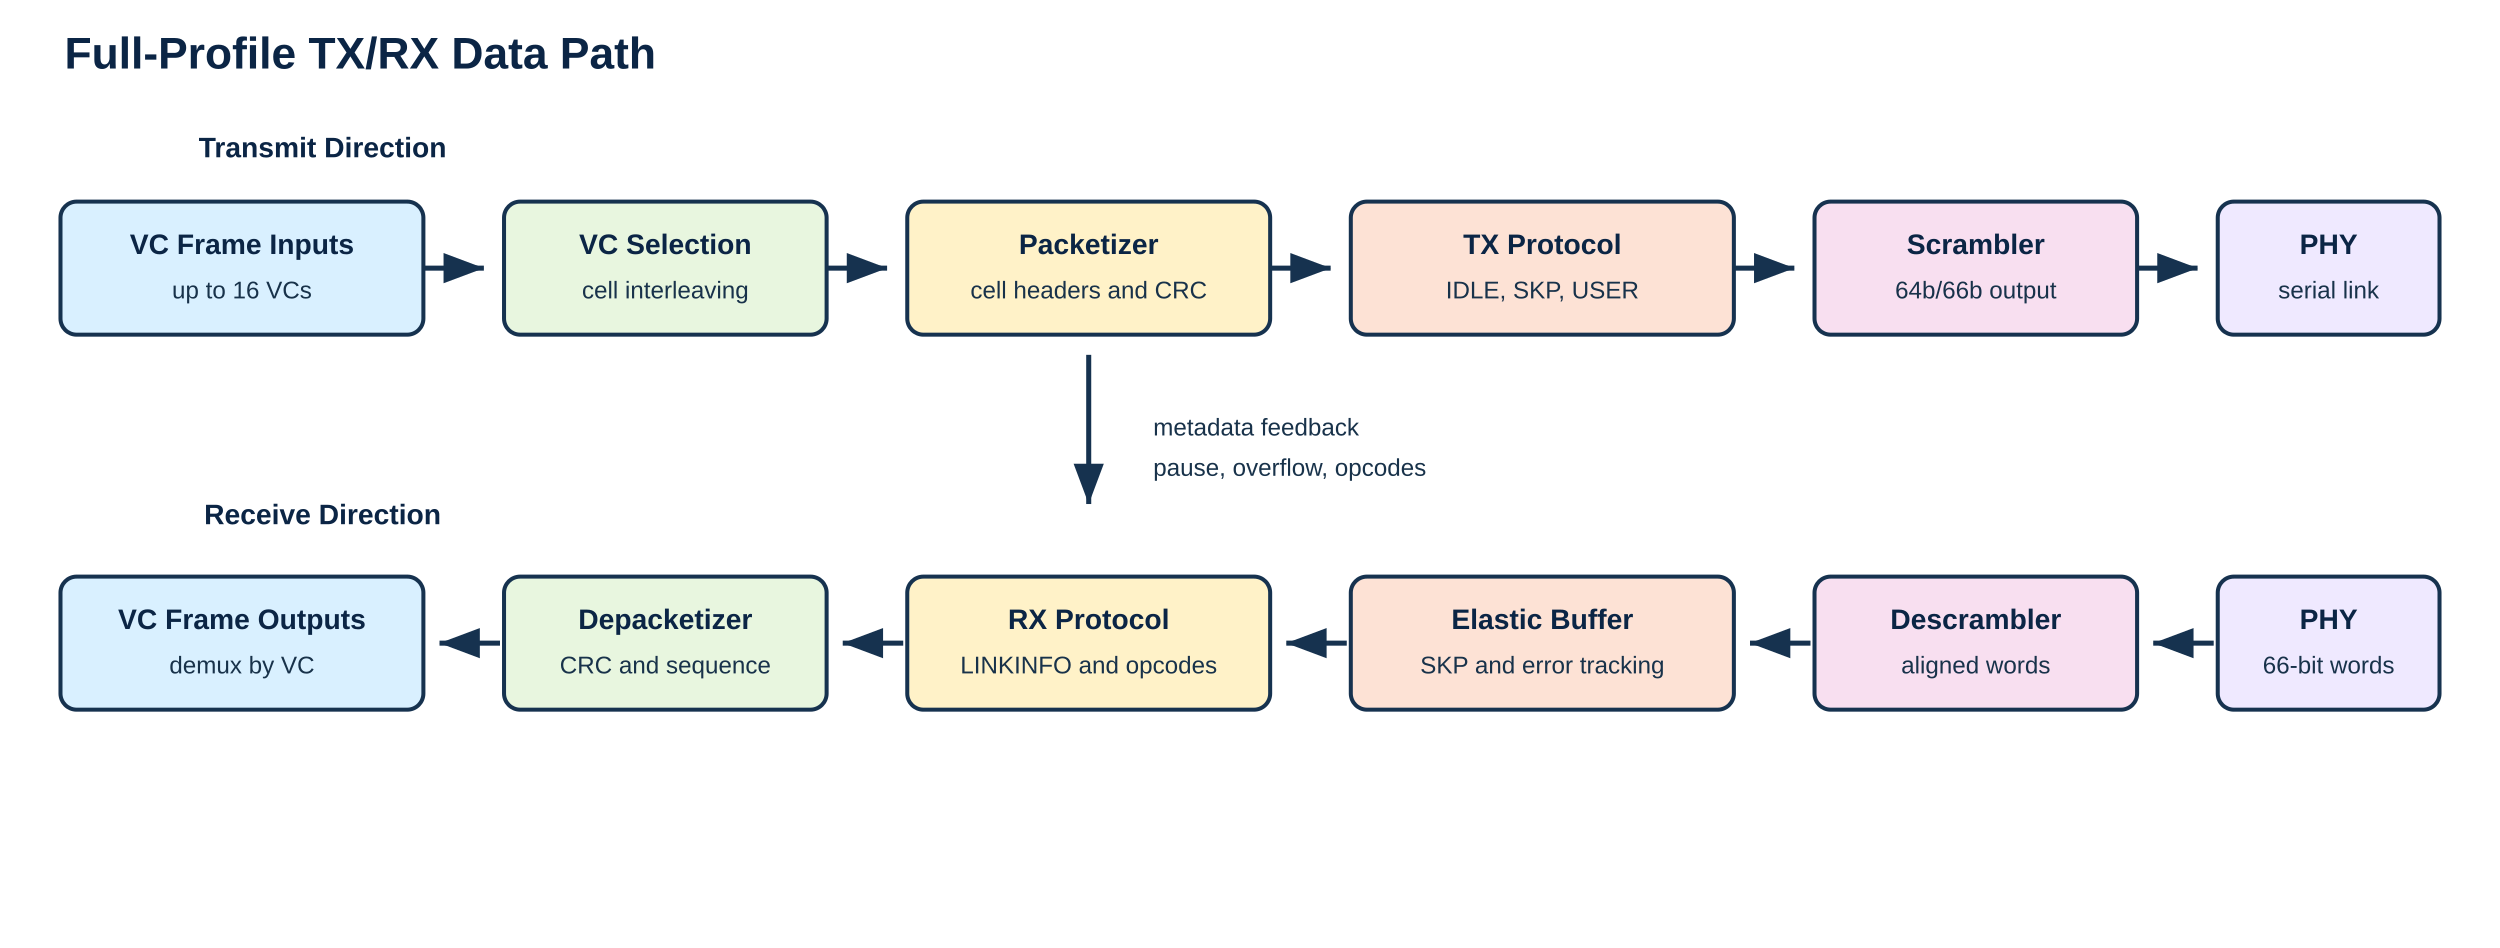
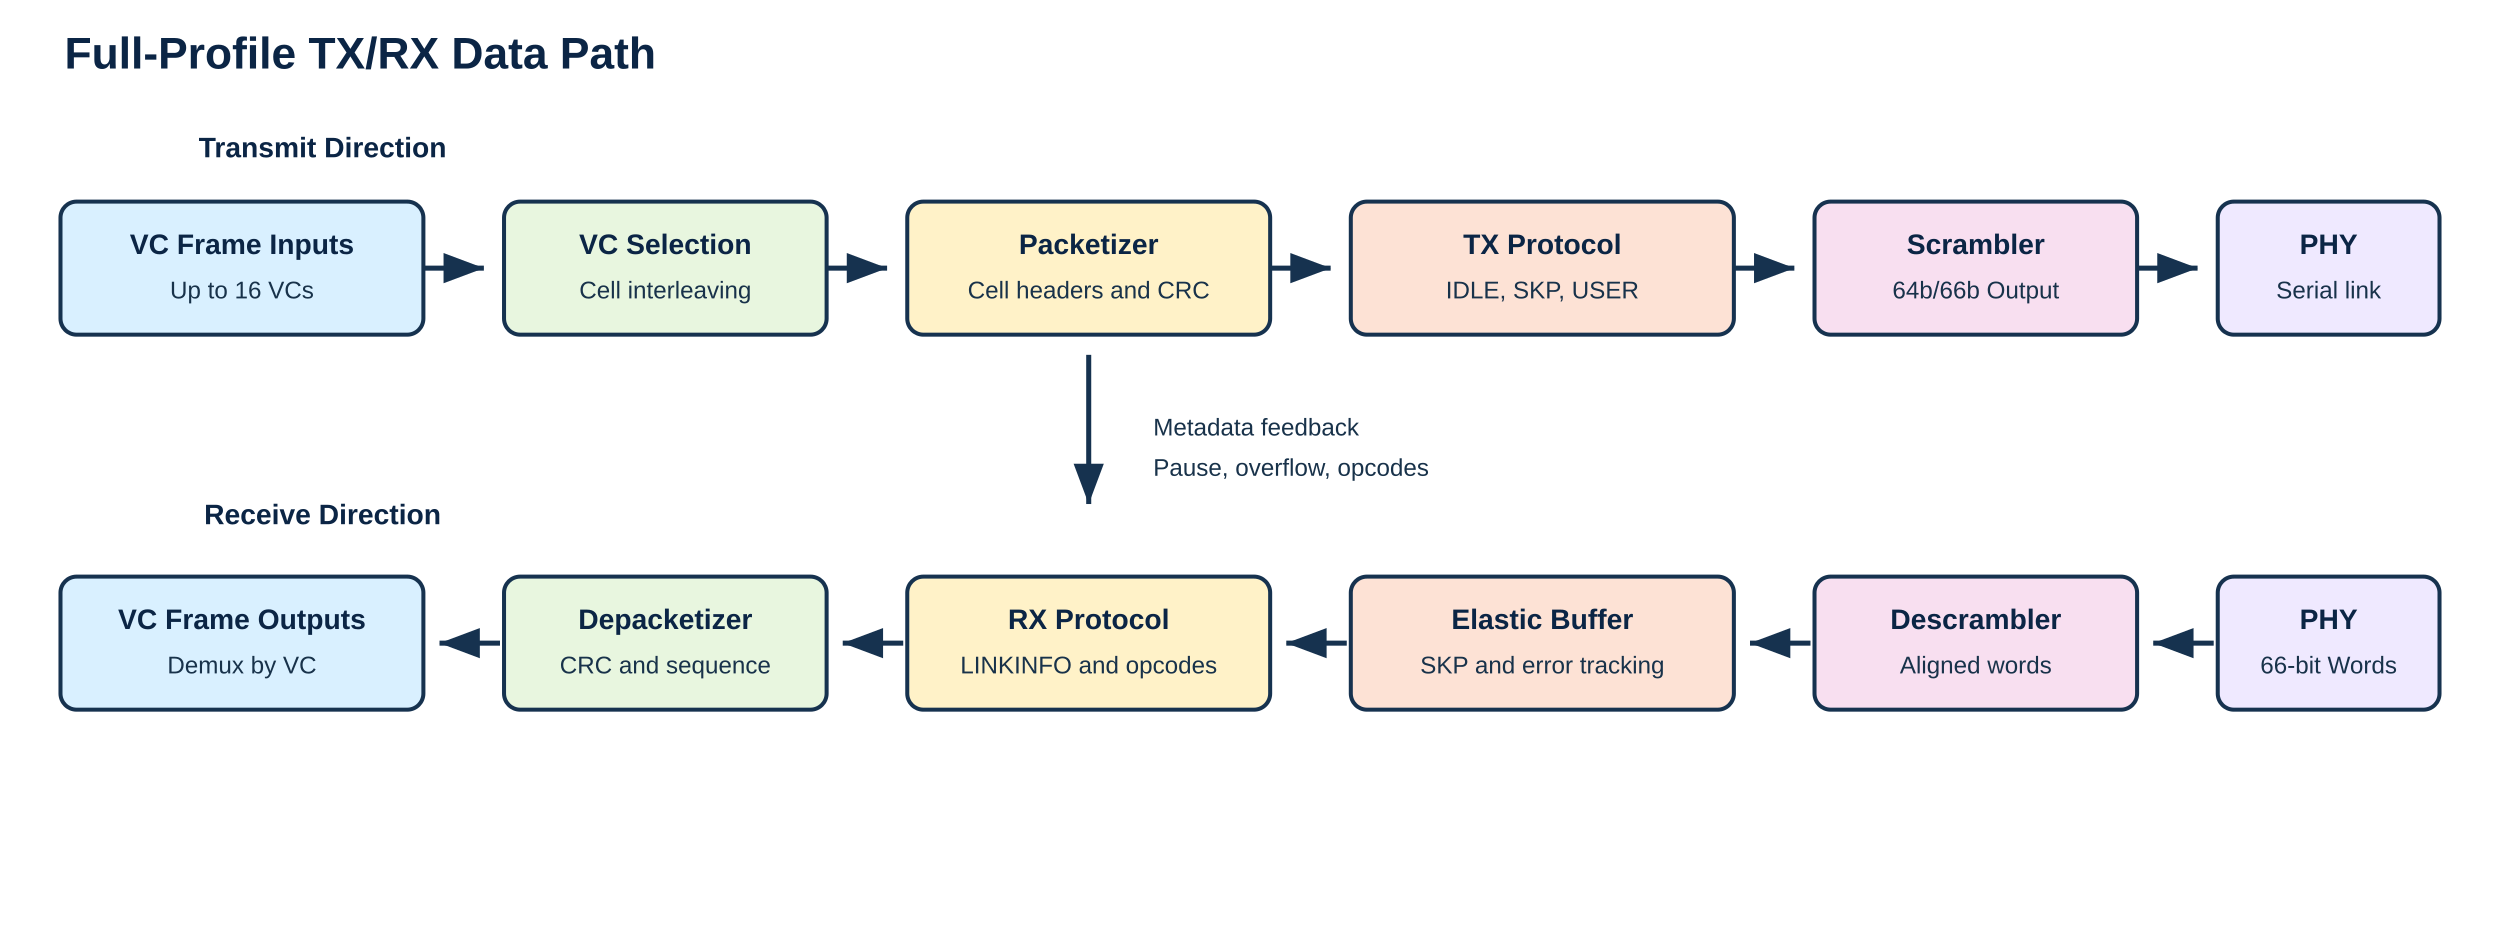
<svg xmlns="http://www.w3.org/2000/svg" width="1240" height="470" viewBox="0 0 1240 470">
  <style>
    .title { font: 700 22px Arial, sans-serif; fill: #0b2545; }
    .label { font: 600 14px Arial, sans-serif; fill: #0b2545; }
    .text { font: 12px Arial, sans-serif; fill: #18324a; }
    .box { stroke: #16324f; stroke-width: 2; rx: 8; ry: 8; }
    .arrow { stroke: #16324f; stroke-width: 2.5; fill: none; marker-end: url(#arrow); }
  </style>
  <defs>
    <marker id="arrow" markerWidth="10" markerHeight="10" refX="8" refY="3" orient="auto">
      <path d="M0,0 L8,3 L0,6 Z" fill="#16324f" />
    </marker>
  </defs>
  <text x="32" y="34" class="title">Full-Profile TX/RX Data Path</text>
  <text x="160" y="78" text-anchor="middle" class="label">Transmit Direction</text>
  <rect x="30" y="100" width="180" height="66" class="box" fill="#d9f0ff" />
  <text x="120" y="126" text-anchor="middle" class="label">VC Frame Inputs</text>
-   <text x="120" y="148" text-anchor="middle" class="text">up to 16 VCs</text>
+   <text x="120" y="148" text-anchor="middle" class="text">Up to 16 VCs</text>
  <rect x="250" y="100" width="160" height="66" class="box" fill="#e8f6df" />
  <text x="330" y="126" text-anchor="middle" class="label">VC Selection</text>
-   <text x="330" y="148" text-anchor="middle" class="text">cell interleaving</text>
+   <text x="330" y="148" text-anchor="middle" class="text">Cell interleaving</text>
  <rect x="450" y="100" width="180" height="66" class="box" fill="#fff2c8" />
  <text x="540" y="126" text-anchor="middle" class="label">Packetizer</text>
-   <text x="540" y="148" text-anchor="middle" class="text">cell headers and CRC</text>
+   <text x="540" y="148" text-anchor="middle" class="text">Cell headers and CRC</text>
  <rect x="670" y="100" width="190" height="66" class="box" fill="#fde2d5" />
  <text x="765" y="126" text-anchor="middle" class="label">TX Protocol</text>
  <text x="765" y="148" text-anchor="middle" class="text">IDLE, SKP, USER</text>
  <rect x="900" y="100" width="160" height="66" class="box" fill="#f8dff0" />
  <text x="980" y="126" text-anchor="middle" class="label">Scrambler</text>
-   <text x="980" y="148" text-anchor="middle" class="text">64b/66b output</text>
+   <text x="980" y="148" text-anchor="middle" class="text">64b/66b Output</text>
  <rect x="1100" y="100" width="110" height="66" class="box" fill="#efe9ff" />
  <text x="1155" y="126" text-anchor="middle" class="label">PHY</text>
-   <text x="1155" y="148" text-anchor="middle" class="text">serial link</text>
+   <text x="1155" y="148" text-anchor="middle" class="text">Serial link</text>
  <text x="160" y="260" text-anchor="middle" class="label">Receive Direction</text>
  <rect x="1100" y="286" width="110" height="66" class="box" fill="#efe9ff" />
  <text x="1155" y="312" text-anchor="middle" class="label">PHY</text>
-   <text x="1155" y="334" text-anchor="middle" class="text">66-bit words</text>
+   <text x="1155" y="334" text-anchor="middle" class="text">66-bit Words</text>
  <rect x="900" y="286" width="160" height="66" class="box" fill="#f8dff0" />
  <text x="980" y="312" text-anchor="middle" class="label">Descrambler</text>
-   <text x="980" y="334" text-anchor="middle" class="text">aligned words</text>
+   <text x="980" y="334" text-anchor="middle" class="text">Aligned words</text>
  <rect x="670" y="286" width="190" height="66" class="box" fill="#fde2d5" />
  <text x="765" y="312" text-anchor="middle" class="label">Elastic Buffer</text>
  <text x="765" y="334" text-anchor="middle" class="text">SKP and error tracking</text>
  <rect x="450" y="286" width="180" height="66" class="box" fill="#fff2c8" />
  <text x="540" y="312" text-anchor="middle" class="label">RX Protocol</text>
  <text x="540" y="334" text-anchor="middle" class="text">LINKINFO and opcodes</text>
  <rect x="250" y="286" width="160" height="66" class="box" fill="#e8f6df" />
  <text x="330" y="312" text-anchor="middle" class="label">Depacketizer</text>
  <text x="330" y="334" text-anchor="middle" class="text">CRC and sequence</text>
  <rect x="30" y="286" width="180" height="66" class="box" fill="#d9f0ff" />
  <text x="120" y="312" text-anchor="middle" class="label">VC Frame Outputs</text>
-   <text x="120" y="334" text-anchor="middle" class="text">demux by VC</text>
+   <text x="120" y="334" text-anchor="middle" class="text">Demux by VC</text>
  <path d="M210 133 L240 133" class="arrow" />
  <path d="M410 133 L440 133" class="arrow" />
  <path d="M630 133 L660 133" class="arrow" />
  <path d="M860 133 L890 133" class="arrow" />
  <path d="M1060 133 L1090 133" class="arrow" />
  <path d="M1098 319 L1068 319" class="arrow" />
  <path d="M898 319 L868 319" class="arrow" />
  <path d="M668 319 L638 319" class="arrow" />
  <path d="M448 319 L418 319" class="arrow" />
  <path d="M248 319 L218 319" class="arrow" />
  <path d="M540 176 L540 250" class="arrow" />
-   <text x="572" y="216" class="text">metadata feedback</text>
-   <text x="572" y="236" class="text">pause, overflow, opcodes</text>
+   <text x="572" y="216" class="text">Metadata feedback</text>
+   <text x="572" y="236" class="text">Pause, overflow, opcodes</text>
</svg>
